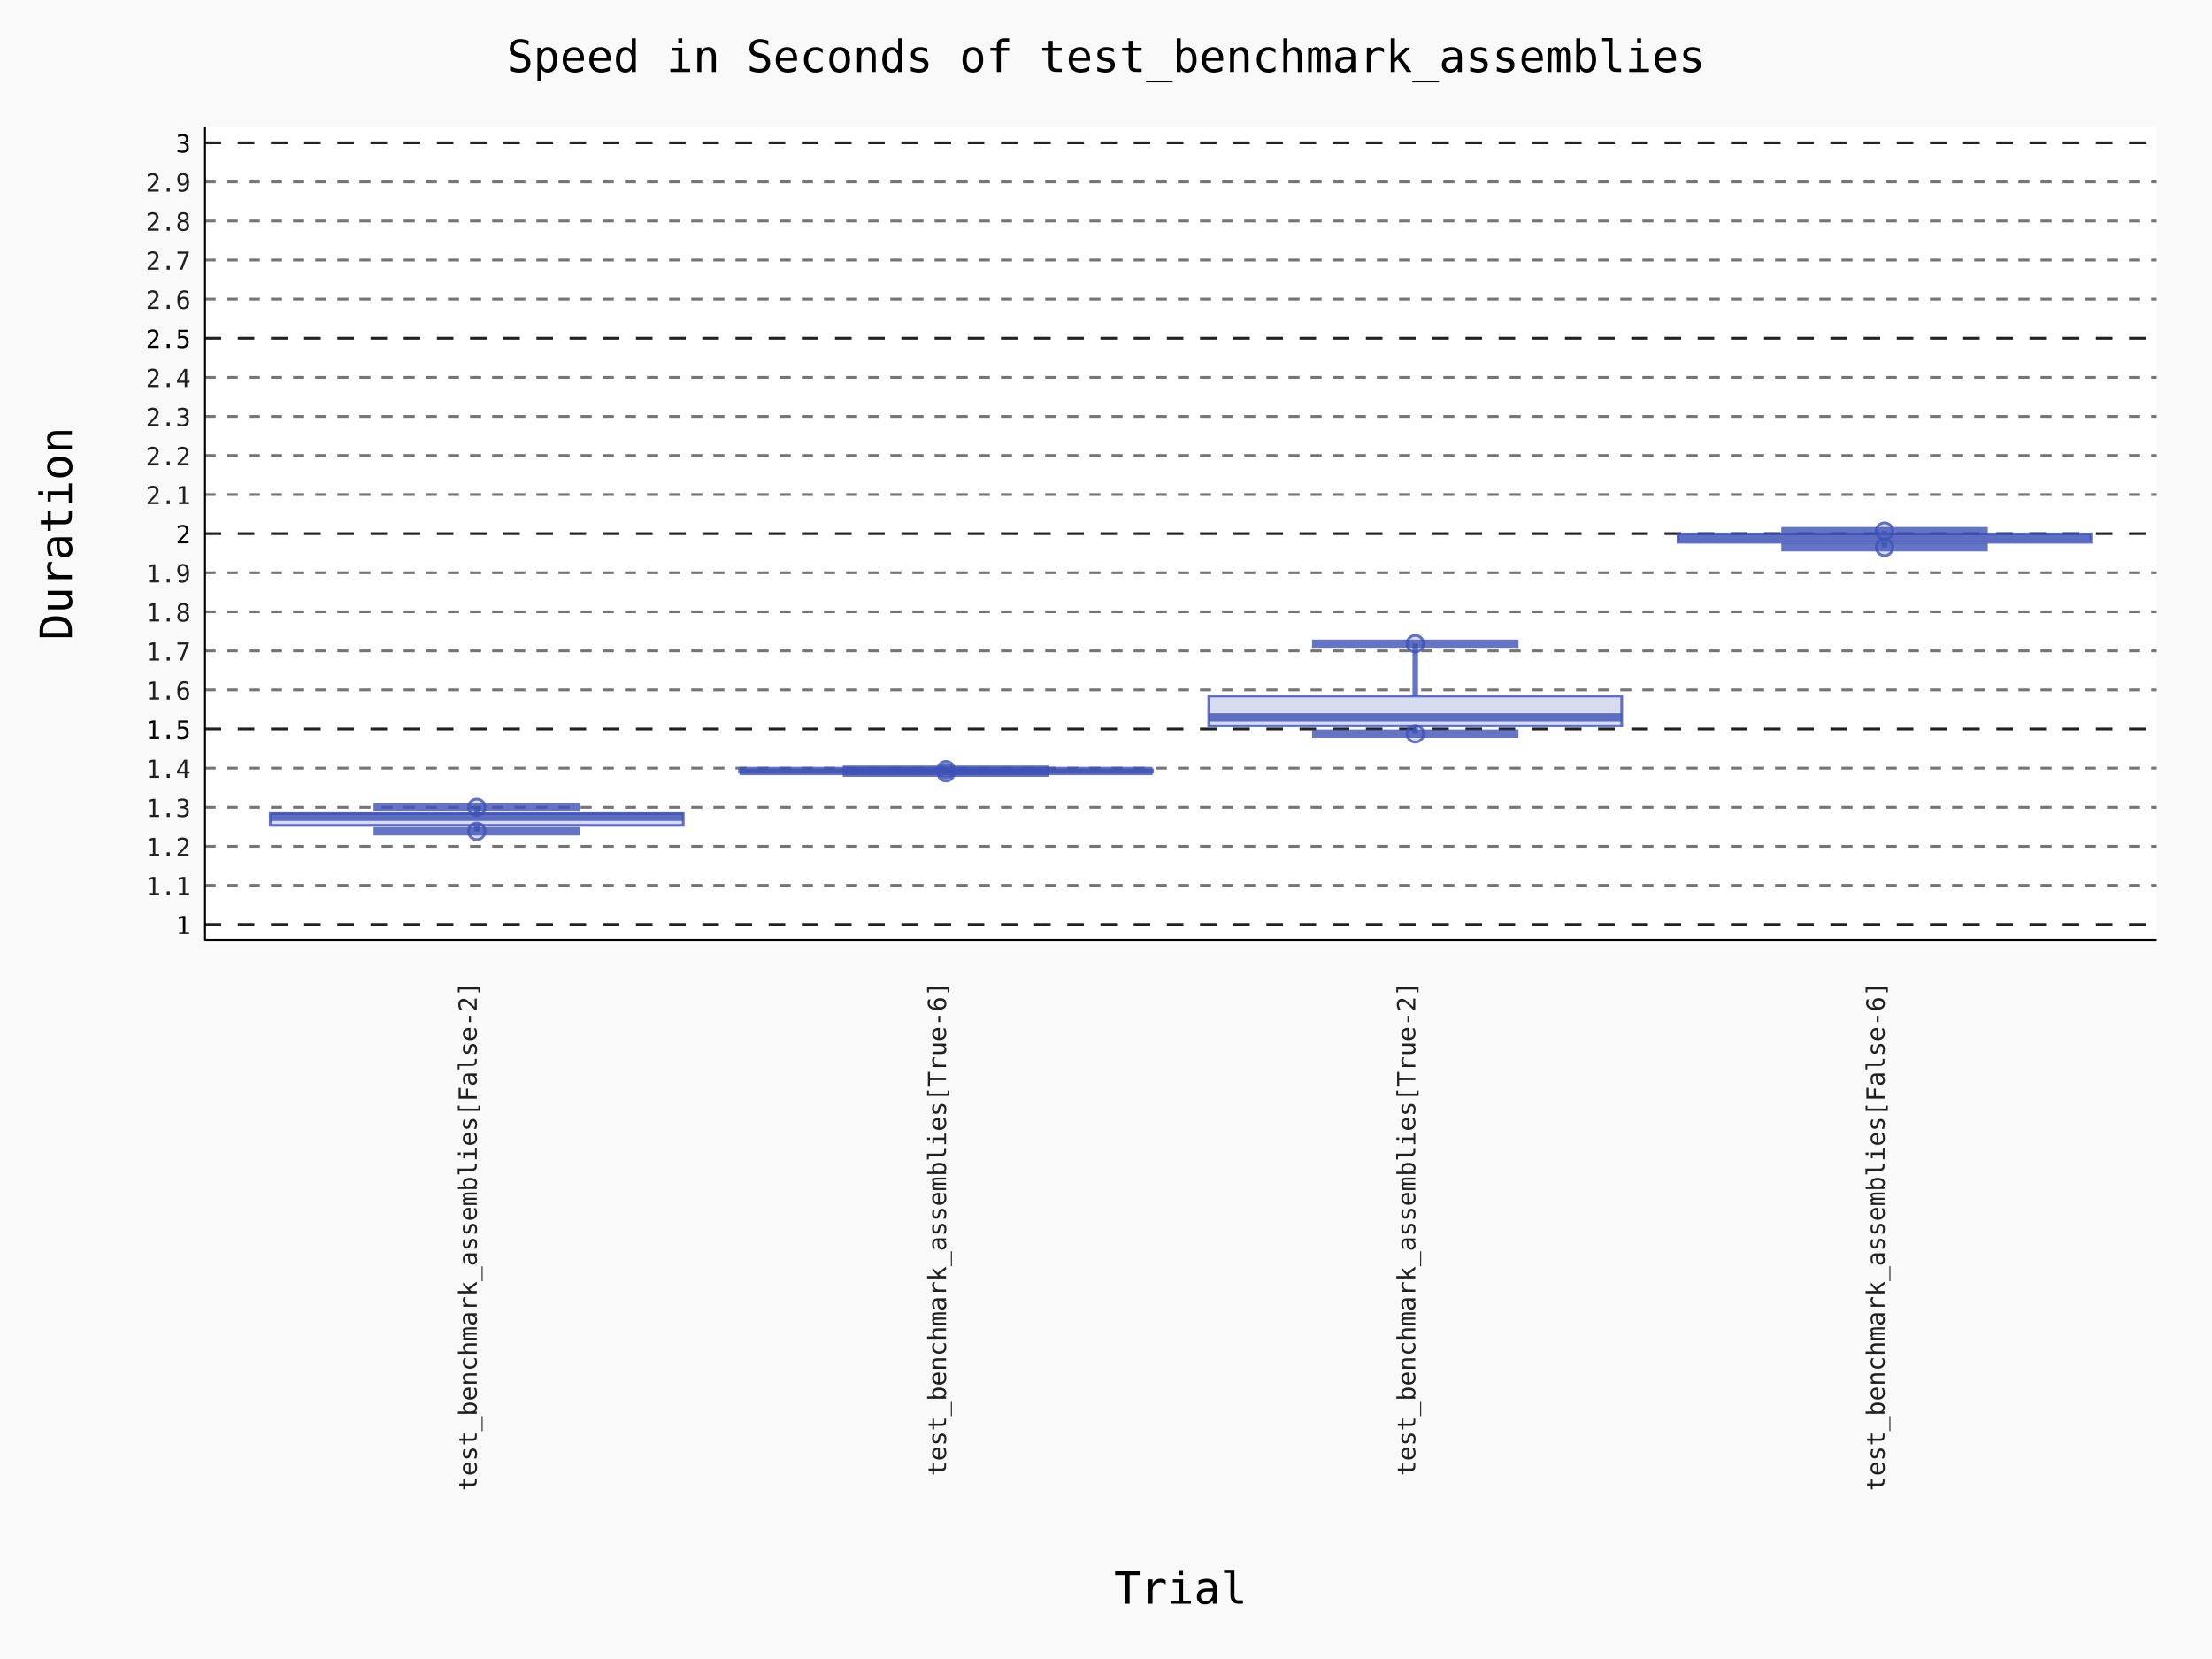
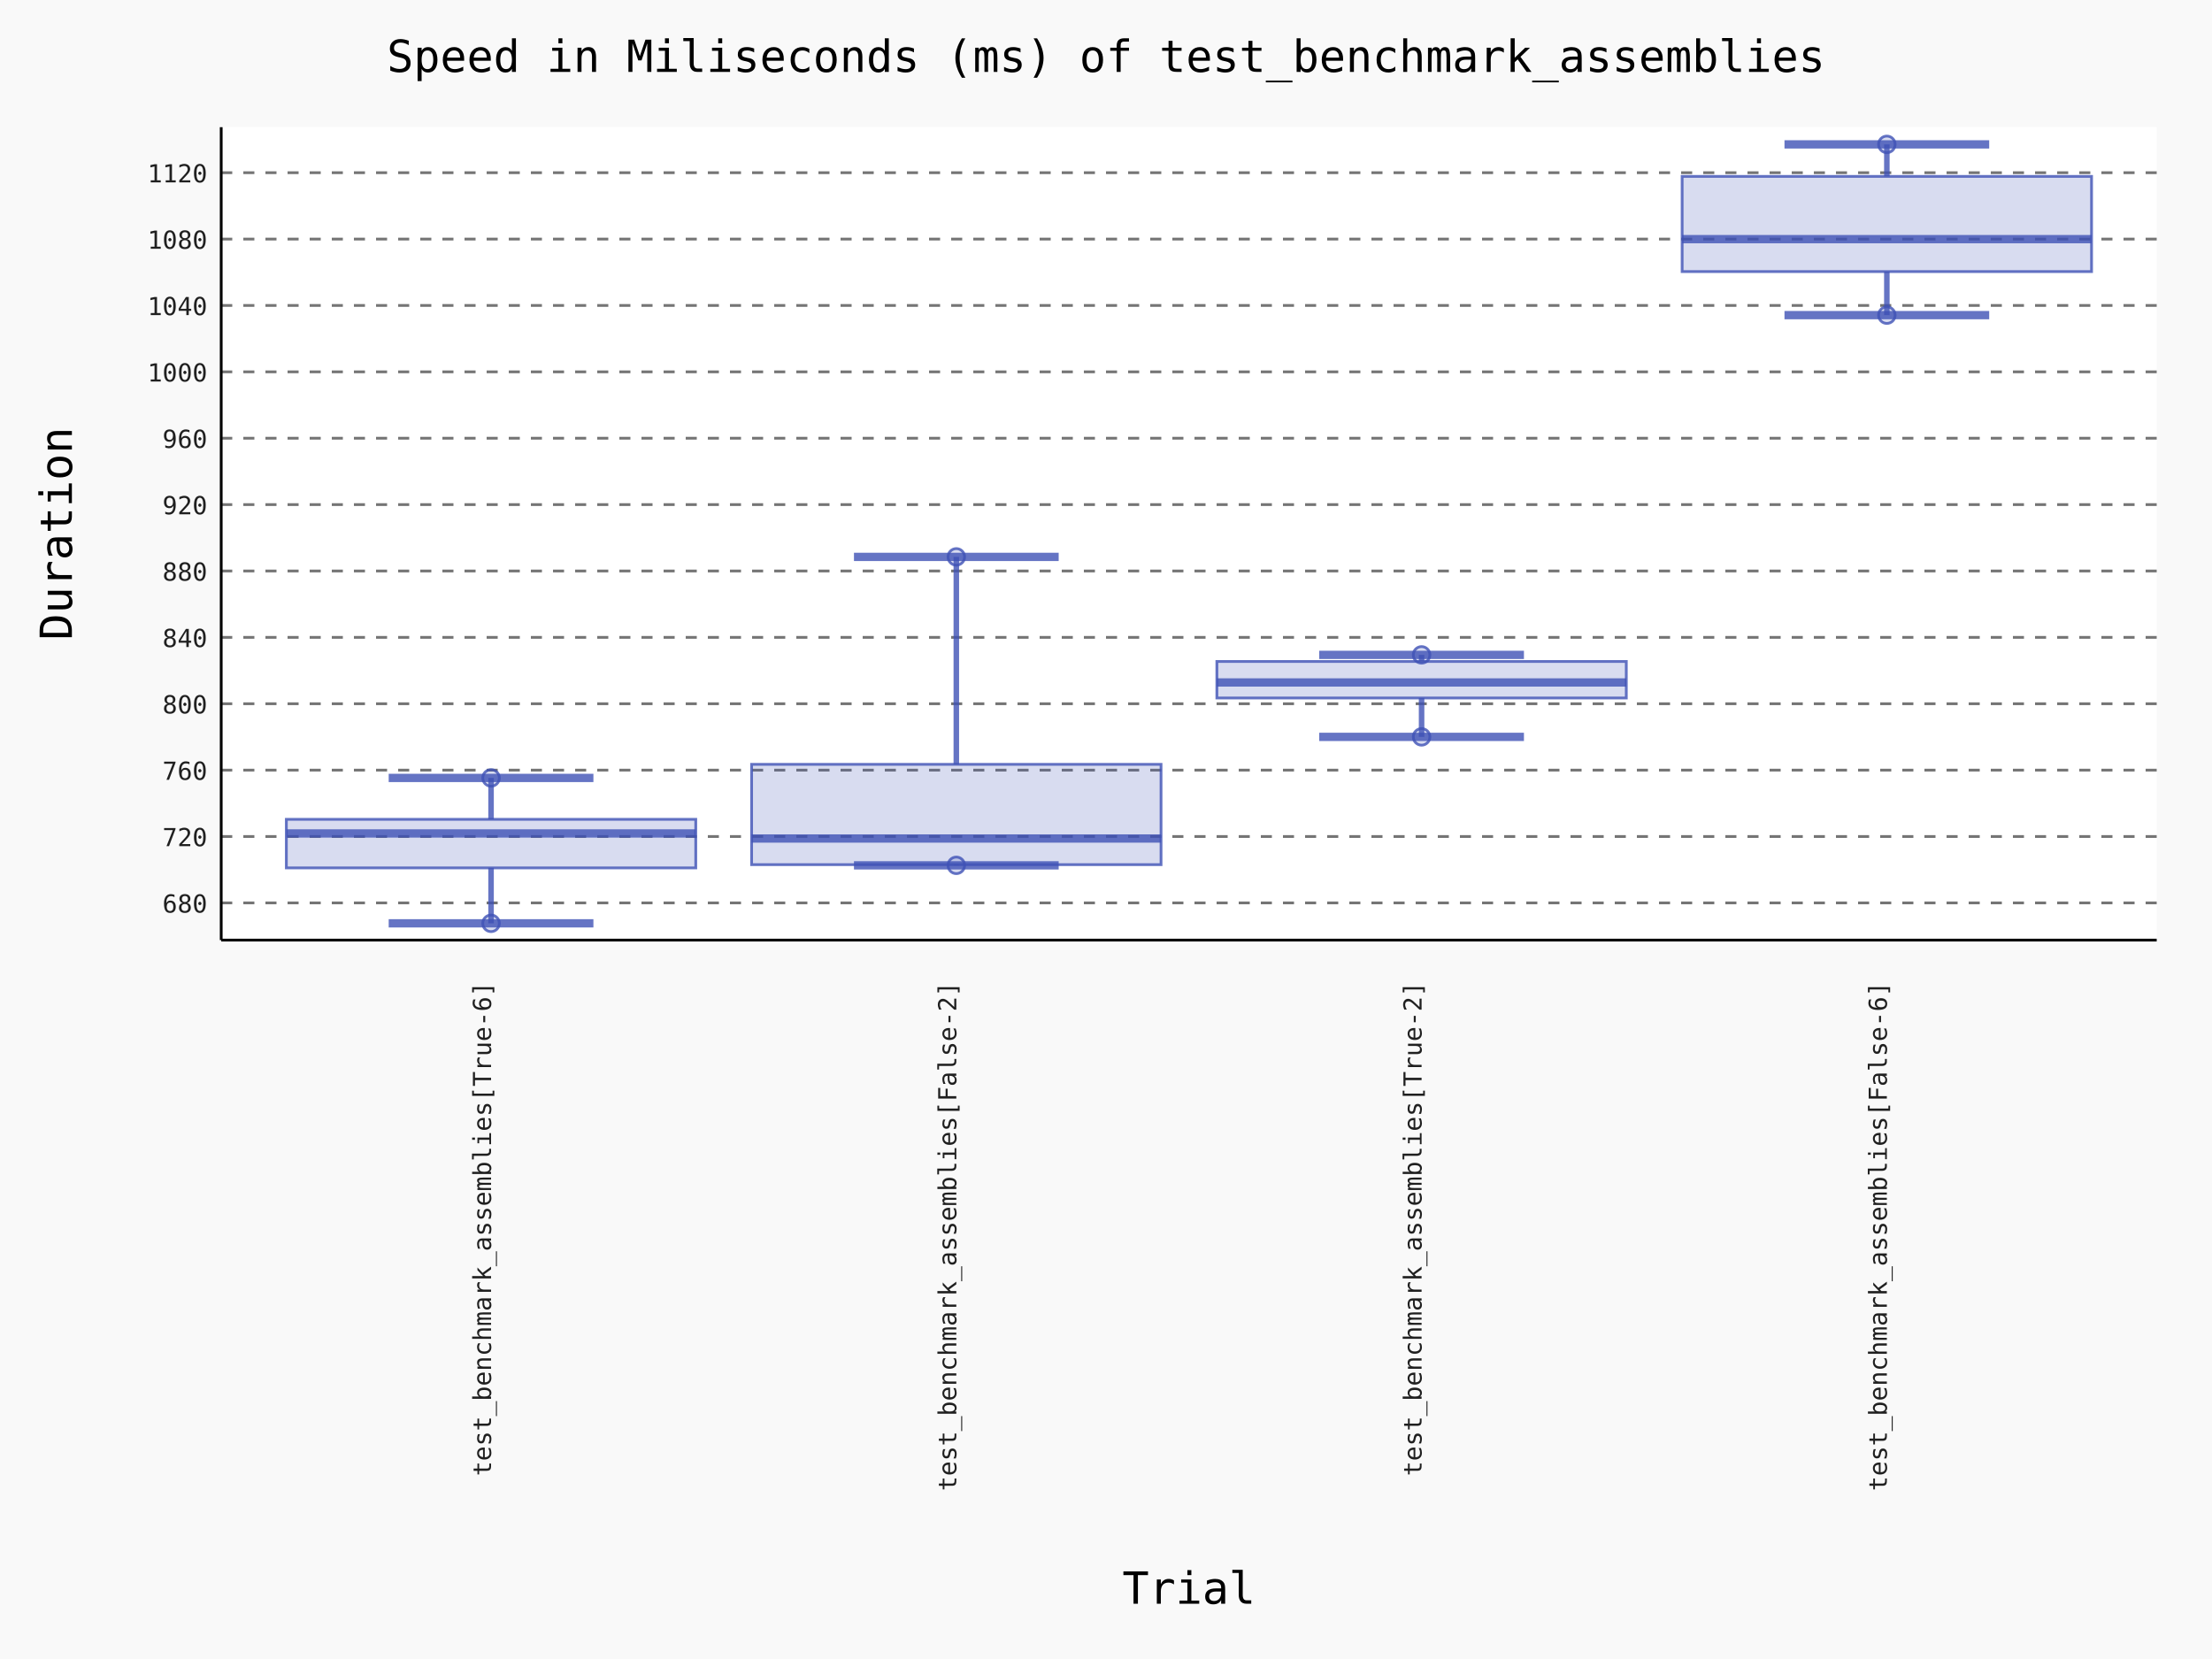
- <svg xmlns="http://www.w3.org/2000/svg" class="pygal-chart" id="chart-bbb07dc9-6ee7-4b06-992c-392ff43caa0b" viewBox="0 0 800 600">
+ <svg xmlns="http://www.w3.org/2000/svg" class="pygal-chart" id="chart-13bcf48b-a53b-4a65-a14a-fa0ee7e3a64e" viewBox="0 0 800 600">
  <defs>
-     <style type="text/css">#chart-bbb07dc9-6ee7-4b06-992c-392ff43caa0b{-webkit-user-select:none;-webkit-font-smoothing:antialiased;font-family:Consolas,"Deja Vu Sans Mono","Bitstream Vera Sans Mono","Courier New",monospace}#chart-bbb07dc9-6ee7-4b06-992c-392ff43caa0b .title{font-family:Consolas,"Deja Vu Sans Mono","Bitstream Vera Sans Mono","Courier New",monospace;font-size:16px}#chart-bbb07dc9-6ee7-4b06-992c-392ff43caa0b .legends .legend text{font-family:Consolas,"Deja Vu Sans Mono","Bitstream Vera Sans Mono","Courier New",monospace;font-size:14px}#chart-bbb07dc9-6ee7-4b06-992c-392ff43caa0b .axis text{font-family:Consolas,"Deja Vu Sans Mono","Bitstream Vera Sans Mono","Courier New",monospace;font-size:10px}#chart-bbb07dc9-6ee7-4b06-992c-392ff43caa0b .axis text.major{font-family:Consolas,"Deja Vu Sans Mono","Bitstream Vera Sans Mono","Courier New",monospace;font-size:10px}#chart-bbb07dc9-6ee7-4b06-992c-392ff43caa0b .text-overlay text.value{font-family:Consolas,"Deja Vu Sans Mono","Bitstream Vera Sans Mono","Courier New",monospace;font-size:16px}#chart-bbb07dc9-6ee7-4b06-992c-392ff43caa0b .text-overlay text.label{font-family:Consolas,"Deja Vu Sans Mono","Bitstream Vera Sans Mono","Courier New",monospace;font-size:10px}#chart-bbb07dc9-6ee7-4b06-992c-392ff43caa0b .tooltip{font-family:Consolas,"Deja Vu Sans Mono","Bitstream Vera Sans Mono","Courier New",monospace;font-size:14px}#chart-bbb07dc9-6ee7-4b06-992c-392ff43caa0b text.no_data{font-family:Consolas,"Deja Vu Sans Mono","Bitstream Vera Sans Mono","Courier New",monospace;font-size:64px}
- #chart-bbb07dc9-6ee7-4b06-992c-392ff43caa0b{background-color:rgba(249,249,249,1)}#chart-bbb07dc9-6ee7-4b06-992c-392ff43caa0b path,#chart-bbb07dc9-6ee7-4b06-992c-392ff43caa0b line,#chart-bbb07dc9-6ee7-4b06-992c-392ff43caa0b rect,#chart-bbb07dc9-6ee7-4b06-992c-392ff43caa0b circle{-webkit-transition:150ms;-moz-transition:150ms;transition:150ms}#chart-bbb07dc9-6ee7-4b06-992c-392ff43caa0b .graph &gt; .background{fill:rgba(249,249,249,1)}#chart-bbb07dc9-6ee7-4b06-992c-392ff43caa0b .plot &gt; .background{fill:rgba(255,255,255,1)}#chart-bbb07dc9-6ee7-4b06-992c-392ff43caa0b .graph{fill:rgba(0,0,0,.87)}#chart-bbb07dc9-6ee7-4b06-992c-392ff43caa0b text.no_data{fill:rgba(0,0,0,1)}#chart-bbb07dc9-6ee7-4b06-992c-392ff43caa0b .title{fill:rgba(0,0,0,1)}#chart-bbb07dc9-6ee7-4b06-992c-392ff43caa0b .legends .legend text{fill:rgba(0,0,0,.87)}#chart-bbb07dc9-6ee7-4b06-992c-392ff43caa0b .legends .legend:hover text{fill:rgba(0,0,0,1)}#chart-bbb07dc9-6ee7-4b06-992c-392ff43caa0b .axis .line{stroke:rgba(0,0,0,1)}#chart-bbb07dc9-6ee7-4b06-992c-392ff43caa0b .axis .guide.line{stroke:rgba(0,0,0,.54)}#chart-bbb07dc9-6ee7-4b06-992c-392ff43caa0b .axis .major.line{stroke:rgba(0,0,0,.87)}#chart-bbb07dc9-6ee7-4b06-992c-392ff43caa0b .axis text.major{fill:rgba(0,0,0,1)}#chart-bbb07dc9-6ee7-4b06-992c-392ff43caa0b .axis.y .guides:hover .guide.line,#chart-bbb07dc9-6ee7-4b06-992c-392ff43caa0b .line-graph .axis.x .guides:hover .guide.line,#chart-bbb07dc9-6ee7-4b06-992c-392ff43caa0b .stackedline-graph .axis.x .guides:hover .guide.line,#chart-bbb07dc9-6ee7-4b06-992c-392ff43caa0b .xy-graph .axis.x .guides:hover .guide.line{stroke:rgba(0,0,0,1)}#chart-bbb07dc9-6ee7-4b06-992c-392ff43caa0b .axis .guides:hover text{fill:rgba(0,0,0,1)}#chart-bbb07dc9-6ee7-4b06-992c-392ff43caa0b .reactive{fill-opacity:.7;stroke-opacity:.8}#chart-bbb07dc9-6ee7-4b06-992c-392ff43caa0b .ci{stroke:rgba(0,0,0,.87)}#chart-bbb07dc9-6ee7-4b06-992c-392ff43caa0b .reactive.active,#chart-bbb07dc9-6ee7-4b06-992c-392ff43caa0b .active .reactive{fill-opacity:.8;stroke-opacity:.9;stroke-width:4}#chart-bbb07dc9-6ee7-4b06-992c-392ff43caa0b .ci .reactive.active{stroke-width:1.5}#chart-bbb07dc9-6ee7-4b06-992c-392ff43caa0b .series text{fill:rgba(0,0,0,1)}#chart-bbb07dc9-6ee7-4b06-992c-392ff43caa0b .tooltip rect{fill:rgba(255,255,255,1);stroke:rgba(0,0,0,1);-webkit-transition:opacity 150ms;-moz-transition:opacity 150ms;transition:opacity 150ms}#chart-bbb07dc9-6ee7-4b06-992c-392ff43caa0b .tooltip .label{fill:rgba(0,0,0,.87)}#chart-bbb07dc9-6ee7-4b06-992c-392ff43caa0b .tooltip .label{fill:rgba(0,0,0,.87)}#chart-bbb07dc9-6ee7-4b06-992c-392ff43caa0b .tooltip .legend{font-size:.8em;fill:rgba(0,0,0,.54)}#chart-bbb07dc9-6ee7-4b06-992c-392ff43caa0b .tooltip .x_label{font-size:.6em;fill:rgba(0,0,0,1)}#chart-bbb07dc9-6ee7-4b06-992c-392ff43caa0b .tooltip .xlink{font-size:.5em;text-decoration:underline}#chart-bbb07dc9-6ee7-4b06-992c-392ff43caa0b .tooltip .value{font-size:1.5em}#chart-bbb07dc9-6ee7-4b06-992c-392ff43caa0b .bound{font-size:.5em}#chart-bbb07dc9-6ee7-4b06-992c-392ff43caa0b .max-value{font-size:.75em;fill:rgba(0,0,0,.54)}#chart-bbb07dc9-6ee7-4b06-992c-392ff43caa0b .map-element{fill:rgba(255,255,255,1);stroke:rgba(0,0,0,.54) !important}#chart-bbb07dc9-6ee7-4b06-992c-392ff43caa0b .map-element .reactive{fill-opacity:inherit;stroke-opacity:inherit}#chart-bbb07dc9-6ee7-4b06-992c-392ff43caa0b .color-0,#chart-bbb07dc9-6ee7-4b06-992c-392ff43caa0b .color-0 a:visited{stroke:#3F51B5;fill:#3F51B5}#chart-bbb07dc9-6ee7-4b06-992c-392ff43caa0b .color-1,#chart-bbb07dc9-6ee7-4b06-992c-392ff43caa0b .color-1 a:visited{stroke:#3F51B5;fill:#3F51B5}#chart-bbb07dc9-6ee7-4b06-992c-392ff43caa0b .color-2,#chart-bbb07dc9-6ee7-4b06-992c-392ff43caa0b .color-2 a:visited{stroke:#3F51B5;fill:#3F51B5}#chart-bbb07dc9-6ee7-4b06-992c-392ff43caa0b .color-3,#chart-bbb07dc9-6ee7-4b06-992c-392ff43caa0b .color-3 a:visited{stroke:#3F51B5;fill:#3F51B5}#chart-bbb07dc9-6ee7-4b06-992c-392ff43caa0b .text-overlay .color-0 text{fill:black}#chart-bbb07dc9-6ee7-4b06-992c-392ff43caa0b .text-overlay .color-1 text{fill:black}#chart-bbb07dc9-6ee7-4b06-992c-392ff43caa0b .text-overlay .color-2 text{fill:black}#chart-bbb07dc9-6ee7-4b06-992c-392ff43caa0b .text-overlay .color-3 text{fill:black}
- #chart-bbb07dc9-6ee7-4b06-992c-392ff43caa0b text.no_data{text-anchor:middle}#chart-bbb07dc9-6ee7-4b06-992c-392ff43caa0b .guide.line{fill:none}#chart-bbb07dc9-6ee7-4b06-992c-392ff43caa0b .centered{text-anchor:middle}#chart-bbb07dc9-6ee7-4b06-992c-392ff43caa0b .title{text-anchor:middle}#chart-bbb07dc9-6ee7-4b06-992c-392ff43caa0b .legends .legend text{fill-opacity:1}#chart-bbb07dc9-6ee7-4b06-992c-392ff43caa0b .axis.x text{text-anchor:middle}#chart-bbb07dc9-6ee7-4b06-992c-392ff43caa0b .axis.x:not(.web) text[transform]{text-anchor:start}#chart-bbb07dc9-6ee7-4b06-992c-392ff43caa0b .axis.x:not(.web) text[transform].backwards{text-anchor:end}#chart-bbb07dc9-6ee7-4b06-992c-392ff43caa0b .axis.y text{text-anchor:end}#chart-bbb07dc9-6ee7-4b06-992c-392ff43caa0b .axis.y text[transform].backwards{text-anchor:start}#chart-bbb07dc9-6ee7-4b06-992c-392ff43caa0b .axis.y2 text{text-anchor:start}#chart-bbb07dc9-6ee7-4b06-992c-392ff43caa0b .axis.y2 text[transform].backwards{text-anchor:end}#chart-bbb07dc9-6ee7-4b06-992c-392ff43caa0b .axis .guide.line{stroke-dasharray:4,4}#chart-bbb07dc9-6ee7-4b06-992c-392ff43caa0b .axis .major.guide.line{stroke-dasharray:6,6}#chart-bbb07dc9-6ee7-4b06-992c-392ff43caa0b .horizontal .axis.y .guide.line,#chart-bbb07dc9-6ee7-4b06-992c-392ff43caa0b .horizontal .axis.y2 .guide.line,#chart-bbb07dc9-6ee7-4b06-992c-392ff43caa0b .vertical .axis.x .guide.line{opacity:0}#chart-bbb07dc9-6ee7-4b06-992c-392ff43caa0b .horizontal .axis.always_show .guide.line,#chart-bbb07dc9-6ee7-4b06-992c-392ff43caa0b .vertical .axis.always_show .guide.line{opacity:1 !important}#chart-bbb07dc9-6ee7-4b06-992c-392ff43caa0b .axis.y .guides:hover .guide.line,#chart-bbb07dc9-6ee7-4b06-992c-392ff43caa0b .axis.y2 .guides:hover .guide.line,#chart-bbb07dc9-6ee7-4b06-992c-392ff43caa0b .axis.x .guides:hover .guide.line{opacity:1}#chart-bbb07dc9-6ee7-4b06-992c-392ff43caa0b .axis .guides:hover text{opacity:1}#chart-bbb07dc9-6ee7-4b06-992c-392ff43caa0b .nofill{fill:none}#chart-bbb07dc9-6ee7-4b06-992c-392ff43caa0b .subtle-fill{fill-opacity:.2}#chart-bbb07dc9-6ee7-4b06-992c-392ff43caa0b .dot{stroke-width:1px;fill-opacity:1}#chart-bbb07dc9-6ee7-4b06-992c-392ff43caa0b .dot.active{stroke-width:5px}#chart-bbb07dc9-6ee7-4b06-992c-392ff43caa0b .dot.negative{fill:transparent}#chart-bbb07dc9-6ee7-4b06-992c-392ff43caa0b text,#chart-bbb07dc9-6ee7-4b06-992c-392ff43caa0b tspan{stroke:none !important}#chart-bbb07dc9-6ee7-4b06-992c-392ff43caa0b .series text.active{opacity:1}#chart-bbb07dc9-6ee7-4b06-992c-392ff43caa0b .tooltip rect{fill-opacity:.95;stroke-width:.5}#chart-bbb07dc9-6ee7-4b06-992c-392ff43caa0b .tooltip text{fill-opacity:1}#chart-bbb07dc9-6ee7-4b06-992c-392ff43caa0b .showable{visibility:hidden}#chart-bbb07dc9-6ee7-4b06-992c-392ff43caa0b .showable.shown{visibility:visible}#chart-bbb07dc9-6ee7-4b06-992c-392ff43caa0b .gauge-background{fill:rgba(229,229,229,1);stroke:none}#chart-bbb07dc9-6ee7-4b06-992c-392ff43caa0b .bg-lines{stroke:rgba(249,249,249,1);stroke-width:2px}
+     <style type="text/css">#chart-13bcf48b-a53b-4a65-a14a-fa0ee7e3a64e{-webkit-user-select:none;-webkit-font-smoothing:antialiased;font-family:Consolas,"Deja Vu Sans Mono","Bitstream Vera Sans Mono","Courier New",monospace}#chart-13bcf48b-a53b-4a65-a14a-fa0ee7e3a64e .title{font-family:Consolas,"Deja Vu Sans Mono","Bitstream Vera Sans Mono","Courier New",monospace;font-size:16px}#chart-13bcf48b-a53b-4a65-a14a-fa0ee7e3a64e .legends .legend text{font-family:Consolas,"Deja Vu Sans Mono","Bitstream Vera Sans Mono","Courier New",monospace;font-size:14px}#chart-13bcf48b-a53b-4a65-a14a-fa0ee7e3a64e .axis text{font-family:Consolas,"Deja Vu Sans Mono","Bitstream Vera Sans Mono","Courier New",monospace;font-size:10px}#chart-13bcf48b-a53b-4a65-a14a-fa0ee7e3a64e .axis text.major{font-family:Consolas,"Deja Vu Sans Mono","Bitstream Vera Sans Mono","Courier New",monospace;font-size:10px}#chart-13bcf48b-a53b-4a65-a14a-fa0ee7e3a64e .text-overlay text.value{font-family:Consolas,"Deja Vu Sans Mono","Bitstream Vera Sans Mono","Courier New",monospace;font-size:16px}#chart-13bcf48b-a53b-4a65-a14a-fa0ee7e3a64e .text-overlay text.label{font-family:Consolas,"Deja Vu Sans Mono","Bitstream Vera Sans Mono","Courier New",monospace;font-size:10px}#chart-13bcf48b-a53b-4a65-a14a-fa0ee7e3a64e .tooltip{font-family:Consolas,"Deja Vu Sans Mono","Bitstream Vera Sans Mono","Courier New",monospace;font-size:14px}#chart-13bcf48b-a53b-4a65-a14a-fa0ee7e3a64e text.no_data{font-family:Consolas,"Deja Vu Sans Mono","Bitstream Vera Sans Mono","Courier New",monospace;font-size:64px}
+ #chart-13bcf48b-a53b-4a65-a14a-fa0ee7e3a64e{background-color:rgba(249,249,249,1)}#chart-13bcf48b-a53b-4a65-a14a-fa0ee7e3a64e path,#chart-13bcf48b-a53b-4a65-a14a-fa0ee7e3a64e line,#chart-13bcf48b-a53b-4a65-a14a-fa0ee7e3a64e rect,#chart-13bcf48b-a53b-4a65-a14a-fa0ee7e3a64e circle{-webkit-transition:150ms;-moz-transition:150ms;transition:150ms}#chart-13bcf48b-a53b-4a65-a14a-fa0ee7e3a64e .graph &gt; .background{fill:rgba(249,249,249,1)}#chart-13bcf48b-a53b-4a65-a14a-fa0ee7e3a64e .plot &gt; .background{fill:rgba(255,255,255,1)}#chart-13bcf48b-a53b-4a65-a14a-fa0ee7e3a64e .graph{fill:rgba(0,0,0,.87)}#chart-13bcf48b-a53b-4a65-a14a-fa0ee7e3a64e text.no_data{fill:rgba(0,0,0,1)}#chart-13bcf48b-a53b-4a65-a14a-fa0ee7e3a64e .title{fill:rgba(0,0,0,1)}#chart-13bcf48b-a53b-4a65-a14a-fa0ee7e3a64e .legends .legend text{fill:rgba(0,0,0,.87)}#chart-13bcf48b-a53b-4a65-a14a-fa0ee7e3a64e .legends .legend:hover text{fill:rgba(0,0,0,1)}#chart-13bcf48b-a53b-4a65-a14a-fa0ee7e3a64e .axis .line{stroke:rgba(0,0,0,1)}#chart-13bcf48b-a53b-4a65-a14a-fa0ee7e3a64e .axis .guide.line{stroke:rgba(0,0,0,.54)}#chart-13bcf48b-a53b-4a65-a14a-fa0ee7e3a64e .axis .major.line{stroke:rgba(0,0,0,.87)}#chart-13bcf48b-a53b-4a65-a14a-fa0ee7e3a64e .axis text.major{fill:rgba(0,0,0,1)}#chart-13bcf48b-a53b-4a65-a14a-fa0ee7e3a64e .axis.y .guides:hover .guide.line,#chart-13bcf48b-a53b-4a65-a14a-fa0ee7e3a64e .line-graph .axis.x .guides:hover .guide.line,#chart-13bcf48b-a53b-4a65-a14a-fa0ee7e3a64e .stackedline-graph .axis.x .guides:hover .guide.line,#chart-13bcf48b-a53b-4a65-a14a-fa0ee7e3a64e .xy-graph .axis.x .guides:hover .guide.line{stroke:rgba(0,0,0,1)}#chart-13bcf48b-a53b-4a65-a14a-fa0ee7e3a64e .axis .guides:hover text{fill:rgba(0,0,0,1)}#chart-13bcf48b-a53b-4a65-a14a-fa0ee7e3a64e .reactive{fill-opacity:.7;stroke-opacity:.8}#chart-13bcf48b-a53b-4a65-a14a-fa0ee7e3a64e .ci{stroke:rgba(0,0,0,.87)}#chart-13bcf48b-a53b-4a65-a14a-fa0ee7e3a64e .reactive.active,#chart-13bcf48b-a53b-4a65-a14a-fa0ee7e3a64e .active .reactive{fill-opacity:.8;stroke-opacity:.9;stroke-width:4}#chart-13bcf48b-a53b-4a65-a14a-fa0ee7e3a64e .ci .reactive.active{stroke-width:1.5}#chart-13bcf48b-a53b-4a65-a14a-fa0ee7e3a64e .series text{fill:rgba(0,0,0,1)}#chart-13bcf48b-a53b-4a65-a14a-fa0ee7e3a64e .tooltip rect{fill:rgba(255,255,255,1);stroke:rgba(0,0,0,1);-webkit-transition:opacity 150ms;-moz-transition:opacity 150ms;transition:opacity 150ms}#chart-13bcf48b-a53b-4a65-a14a-fa0ee7e3a64e .tooltip .label{fill:rgba(0,0,0,.87)}#chart-13bcf48b-a53b-4a65-a14a-fa0ee7e3a64e .tooltip .label{fill:rgba(0,0,0,.87)}#chart-13bcf48b-a53b-4a65-a14a-fa0ee7e3a64e .tooltip .legend{font-size:.8em;fill:rgba(0,0,0,.54)}#chart-13bcf48b-a53b-4a65-a14a-fa0ee7e3a64e .tooltip .x_label{font-size:.6em;fill:rgba(0,0,0,1)}#chart-13bcf48b-a53b-4a65-a14a-fa0ee7e3a64e .tooltip .xlink{font-size:.5em;text-decoration:underline}#chart-13bcf48b-a53b-4a65-a14a-fa0ee7e3a64e .tooltip .value{font-size:1.5em}#chart-13bcf48b-a53b-4a65-a14a-fa0ee7e3a64e .bound{font-size:.5em}#chart-13bcf48b-a53b-4a65-a14a-fa0ee7e3a64e .max-value{font-size:.75em;fill:rgba(0,0,0,.54)}#chart-13bcf48b-a53b-4a65-a14a-fa0ee7e3a64e .map-element{fill:rgba(255,255,255,1);stroke:rgba(0,0,0,.54) !important}#chart-13bcf48b-a53b-4a65-a14a-fa0ee7e3a64e .map-element .reactive{fill-opacity:inherit;stroke-opacity:inherit}#chart-13bcf48b-a53b-4a65-a14a-fa0ee7e3a64e .color-0,#chart-13bcf48b-a53b-4a65-a14a-fa0ee7e3a64e .color-0 a:visited{stroke:#3F51B5;fill:#3F51B5}#chart-13bcf48b-a53b-4a65-a14a-fa0ee7e3a64e .color-1,#chart-13bcf48b-a53b-4a65-a14a-fa0ee7e3a64e .color-1 a:visited{stroke:#3F51B5;fill:#3F51B5}#chart-13bcf48b-a53b-4a65-a14a-fa0ee7e3a64e .color-2,#chart-13bcf48b-a53b-4a65-a14a-fa0ee7e3a64e .color-2 a:visited{stroke:#3F51B5;fill:#3F51B5}#chart-13bcf48b-a53b-4a65-a14a-fa0ee7e3a64e .color-3,#chart-13bcf48b-a53b-4a65-a14a-fa0ee7e3a64e .color-3 a:visited{stroke:#3F51B5;fill:#3F51B5}#chart-13bcf48b-a53b-4a65-a14a-fa0ee7e3a64e .text-overlay .color-0 text{fill:black}#chart-13bcf48b-a53b-4a65-a14a-fa0ee7e3a64e .text-overlay .color-1 text{fill:black}#chart-13bcf48b-a53b-4a65-a14a-fa0ee7e3a64e .text-overlay .color-2 text{fill:black}#chart-13bcf48b-a53b-4a65-a14a-fa0ee7e3a64e .text-overlay .color-3 text{fill:black}
+ #chart-13bcf48b-a53b-4a65-a14a-fa0ee7e3a64e text.no_data{text-anchor:middle}#chart-13bcf48b-a53b-4a65-a14a-fa0ee7e3a64e .guide.line{fill:none}#chart-13bcf48b-a53b-4a65-a14a-fa0ee7e3a64e .centered{text-anchor:middle}#chart-13bcf48b-a53b-4a65-a14a-fa0ee7e3a64e .title{text-anchor:middle}#chart-13bcf48b-a53b-4a65-a14a-fa0ee7e3a64e .legends .legend text{fill-opacity:1}#chart-13bcf48b-a53b-4a65-a14a-fa0ee7e3a64e .axis.x text{text-anchor:middle}#chart-13bcf48b-a53b-4a65-a14a-fa0ee7e3a64e .axis.x:not(.web) text[transform]{text-anchor:start}#chart-13bcf48b-a53b-4a65-a14a-fa0ee7e3a64e .axis.x:not(.web) text[transform].backwards{text-anchor:end}#chart-13bcf48b-a53b-4a65-a14a-fa0ee7e3a64e .axis.y text{text-anchor:end}#chart-13bcf48b-a53b-4a65-a14a-fa0ee7e3a64e .axis.y text[transform].backwards{text-anchor:start}#chart-13bcf48b-a53b-4a65-a14a-fa0ee7e3a64e .axis.y2 text{text-anchor:start}#chart-13bcf48b-a53b-4a65-a14a-fa0ee7e3a64e .axis.y2 text[transform].backwards{text-anchor:end}#chart-13bcf48b-a53b-4a65-a14a-fa0ee7e3a64e .axis .guide.line{stroke-dasharray:4,4}#chart-13bcf48b-a53b-4a65-a14a-fa0ee7e3a64e .axis .major.guide.line{stroke-dasharray:6,6}#chart-13bcf48b-a53b-4a65-a14a-fa0ee7e3a64e .horizontal .axis.y .guide.line,#chart-13bcf48b-a53b-4a65-a14a-fa0ee7e3a64e .horizontal .axis.y2 .guide.line,#chart-13bcf48b-a53b-4a65-a14a-fa0ee7e3a64e .vertical .axis.x .guide.line{opacity:0}#chart-13bcf48b-a53b-4a65-a14a-fa0ee7e3a64e .horizontal .axis.always_show .guide.line,#chart-13bcf48b-a53b-4a65-a14a-fa0ee7e3a64e .vertical .axis.always_show .guide.line{opacity:1 !important}#chart-13bcf48b-a53b-4a65-a14a-fa0ee7e3a64e .axis.y .guides:hover .guide.line,#chart-13bcf48b-a53b-4a65-a14a-fa0ee7e3a64e .axis.y2 .guides:hover .guide.line,#chart-13bcf48b-a53b-4a65-a14a-fa0ee7e3a64e .axis.x .guides:hover .guide.line{opacity:1}#chart-13bcf48b-a53b-4a65-a14a-fa0ee7e3a64e .axis .guides:hover text{opacity:1}#chart-13bcf48b-a53b-4a65-a14a-fa0ee7e3a64e .nofill{fill:none}#chart-13bcf48b-a53b-4a65-a14a-fa0ee7e3a64e .subtle-fill{fill-opacity:.2}#chart-13bcf48b-a53b-4a65-a14a-fa0ee7e3a64e .dot{stroke-width:1px;fill-opacity:1}#chart-13bcf48b-a53b-4a65-a14a-fa0ee7e3a64e .dot.active{stroke-width:5px}#chart-13bcf48b-a53b-4a65-a14a-fa0ee7e3a64e .dot.negative{fill:transparent}#chart-13bcf48b-a53b-4a65-a14a-fa0ee7e3a64e text,#chart-13bcf48b-a53b-4a65-a14a-fa0ee7e3a64e tspan{stroke:none !important}#chart-13bcf48b-a53b-4a65-a14a-fa0ee7e3a64e .series text.active{opacity:1}#chart-13bcf48b-a53b-4a65-a14a-fa0ee7e3a64e .tooltip rect{fill-opacity:.95;stroke-width:.5}#chart-13bcf48b-a53b-4a65-a14a-fa0ee7e3a64e .tooltip text{fill-opacity:1}#chart-13bcf48b-a53b-4a65-a14a-fa0ee7e3a64e .showable{visibility:hidden}#chart-13bcf48b-a53b-4a65-a14a-fa0ee7e3a64e .showable.shown{visibility:visible}#chart-13bcf48b-a53b-4a65-a14a-fa0ee7e3a64e .gauge-background{fill:rgba(229,229,229,1);stroke:none}#chart-13bcf48b-a53b-4a65-a14a-fa0ee7e3a64e .bg-lines{stroke:rgba(249,249,249,1);stroke-width:2px}
.tooltip .value{font-size:1em !important}.axis text{font-size:9px !important}</style>
  </defs>
  <g class="graph custombox-graph vertical">
    <rect class="background" height="600" width="800" x="0" y="0" />
-     <g class="plot" transform="translate(74, 46)">
-       <rect class="background" height="294.0" width="706.0" x="0" y="0" />
+     <g class="plot" transform="translate(80, 46)">
+       <rect class="background" height="294.0" width="700.0" x="0" y="0" />
      <g class="axis y always_show">
-         <path class="line" d="M0 294 h706" />
+         <path class="line" d="M0 294 h700" />
        <g class="guides">
-           <path class="major guide line" d="M0 288.346 h706" />
-           <text class="major" x="-5" y="291.846">1</text>
+           <path class="guide line" d="M0 280.544 h700" />
+           <text class="" x="-5" y="284.044">680</text>
        </g>
        <g class="guides">
-           <path class="guide line" d="M0 274.212 h706" />
-           <text class="" x="-5" y="277.712">1.1</text>
+           <path class="guide line" d="M0 256.536 h700" />
+           <text class="" x="-5" y="260.036">720</text>
        </g>
        <g class="guides">
-           <path class="guide line" d="M0 260.077 h706" />
-           <text class="" x="-5" y="263.577">1.2</text>
+           <path class="guide line" d="M0 232.528 h700" />
+           <text class="" x="-5" y="236.028">760</text>
        </g>
        <g class="guides">
-           <path class="guide line" d="M0 245.942 h706" />
-           <text class="" x="-5" y="249.442">1.3</text>
+           <path class="guide line" d="M0 208.52 h700" />
+           <text class="" x="-5" y="212.02">800</text>
        </g>
        <g class="guides">
-           <path class="guide line" d="M0 231.808 h706" />
-           <text class="" x="-5" y="235.308">1.4</text>
+           <path class="guide line" d="M0 184.512 h700" />
+           <text class="" x="-5" y="188.012">840</text>
        </g>
        <g class="guides">
-           <path class="major guide line" d="M0 217.673 h706" />
-           <text class="major" x="-5" y="221.173">1.5</text>
+           <path class="guide line" d="M0 160.504 h700" />
+           <text class="" x="-5" y="164.004">880</text>
        </g>
        <g class="guides">
-           <path class="guide line" d="M0 203.538 h706" />
-           <text class="" x="-5" y="207.038">1.6</text>
+           <path class="guide line" d="M0 136.497 h700" />
+           <text class="" x="-5" y="139.997">920</text>
        </g>
        <g class="guides">
-           <path class="guide line" d="M0 189.404 h706" />
-           <text class="" x="-5" y="192.904">1.7</text>
+           <path class="guide line" d="M0 112.489 h700" />
+           <text class="" x="-5" y="115.989">960</text>
        </g>
        <g class="guides">
-           <path class="guide line" d="M0 175.269 h706" />
-           <text class="" x="-5" y="178.769">1.8</text>
+           <path class="guide line" d="M0 88.481 h700" />
+           <text class="" x="-5" y="91.981">1000</text>
        </g>
        <g class="guides">
-           <path class="guide line" d="M0 161.135 h706" />
-           <text class="" x="-5" y="164.635">1.9</text>
+           <path class="guide line" d="M0 64.473 h700" />
+           <text class="" x="-5" y="67.973">1040</text>
        </g>
        <g class="guides">
-           <path class="major guide line" d="M0 147 h706" />
-           <text class="major" x="-5" y="150.5">2</text>
+           <path class="guide line" d="M0 40.465 h700" />
+           <text class="" x="-5" y="43.965">1080</text>
        </g>
        <g class="guides">
-           <path class="guide line" d="M0 132.865 h706" />
-           <text class="" x="-5" y="136.365">2.1</text>
-         </g>
-         <g class="guides">
-           <path class="guide line" d="M0 118.731 h706" />
-           <text class="" x="-5" y="122.231">2.2</text>
-         </g>
-         <g class="guides">
-           <path class="guide line" d="M0 104.596 h706" />
-           <text class="" x="-5" y="108.096">2.3</text>
-         </g>
-         <g class="guides">
-           <path class="guide line" d="M0 90.462 h706" />
-           <text class="" x="-5" y="93.962">2.4</text>
-         </g>
-         <g class="guides">
-           <path class="major guide line" d="M0 76.327 h706" />
-           <text class="major" x="-5" y="79.827">2.5</text>
-         </g>
-         <g class="guides">
-           <path class="guide line" d="M0 62.192 h706" />
-           <text class="" x="-5" y="65.692">2.6</text>
-         </g>
-         <g class="guides">
-           <path class="guide line" d="M0 48.058 h706" />
-           <text class="" x="-5" y="51.558">2.7</text>
-         </g>
-         <g class="guides">
-           <path class="guide line" d="M0 33.923 h706" />
-           <text class="" x="-5" y="37.423">2.8</text>
-         </g>
-         <g class="guides">
-           <path class="guide line" d="M0 19.788 h706" />
-           <text class="" x="-5" y="23.288">2.9</text>
-         </g>
-         <g class="guides">
-           <path class="major guide line" d="M0 5.654 h706" />
-           <text class="major" x="-5" y="9.154">3</text>
+           <path class="guide line" d="M0 16.457 h700" />
+           <text class="" x="-5" y="19.957">1120</text>
        </g>
      </g>
      <g class="axis x">
        <path class="line" d="M0 0 v294" />
        <g class="guides">
-           <path class="guide line" d="M98.433 0 v294" />
-           <text class="backwards" transform="rotate(270 98.43269 309)" x="98.433" y="309.0">test_benchmark_assemblies[False-2]</text>
+           <path class="guide line" d="M97.596 0 v294" />
+           <text class="backwards" transform="rotate(270 97.59615 309)" x="97.596" y="309.0">test_benchmark_assemblies[True-6]</text>
        </g>
        <g class="guides">
-           <path class="guide line" d="M268.144 0 v294" />
-           <text class="backwards" transform="rotate(270 268.1442 309)" x="268.144" y="309.0">test_benchmark_assemblies[True-6]</text>
+           <path class="guide line" d="M265.865 0 v294" />
+           <text class="backwards" transform="rotate(270 265.8654 309)" x="265.865" y="309.0">test_benchmark_assemblies[False-2]</text>
        </g>
        <g class="guides">
-           <path class="guide line" d="M437.856 0 v294" />
-           <text class="backwards" transform="rotate(270 437.8558 309)" x="437.856" y="309.0">test_benchmark_assemblies[True-2]</text>
+           <path class="guide line" d="M434.135 0 v294" />
+           <text class="backwards" transform="rotate(270 434.1346 309)" x="434.135" y="309.0">test_benchmark_assemblies[True-2]</text>
        </g>
        <g class="guides">
-           <path class="guide line" d="M607.567 0 v294" />
-           <text class="backwards" transform="rotate(270 607.5673 309)" x="607.567" y="309.0">test_benchmark_assemblies[False-6]</text>
+           <path class="guide line" d="M602.404 0 v294" />
+           <text class="backwards" transform="rotate(270 602.4038 309)" x="602.404" y="309.0">test_benchmark_assemblies[False-6]</text>
        </g>
      </g>
      <g class="series serie-0 color-0">
        <g class="boxes">
          <g class="box">
-             <path class="reactive tooltip-trigger" d="M61.096 254.657 L135.769 254.657" stroke-width="3" />
-             <path class="reactive tooltip-trigger" d="M23.76 249.383 L173.106 249.383" stroke-width="3" />
-             <path class="reactive tooltip-trigger" d="M61.096 245.951 L135.769 245.951" stroke-width="3" />
-             <path class="reactive tooltip-trigger" d="M98.433 254.657 L98.433 252.487" stroke-width="2" />
-             <path class="reactive tooltip-trigger" d="M98.433 245.951 L98.433 248.215" stroke-width="2" />
-             <rect class="subtle-fill reactive tooltip-trigger" height="4.272" width="149.346" x="23.76" y="248.215" />
-             <circle class="subtle-fill reactive tooltip-trigger" cx="98.433" cy="254.657" r="3" />
-             <circle class="subtle-fill reactive tooltip-trigger" cx="98.433" cy="245.951" r="3" />
+             <path class="reactive tooltip-trigger" d="M60.577 287.933 L134.615 287.933" stroke-width="3" />
+             <path class="reactive tooltip-trigger" d="M23.558 255.429 L171.635 255.429" stroke-width="3" />
+             <path class="reactive tooltip-trigger" d="M60.577 235.349 L134.615 235.349" stroke-width="3" />
+             <path class="reactive tooltip-trigger" d="M97.596 287.933 L97.596 267.887" stroke-width="2" />
+             <path class="reactive tooltip-trigger" d="M97.596 235.349 L97.596 250.32" stroke-width="2" />
+             <rect class="subtle-fill reactive tooltip-trigger" height="17.566" width="148.077" x="23.558" y="250.32" />
+             <circle class="subtle-fill reactive tooltip-trigger" cx="97.596" cy="287.933" r="3" />
+             <circle class="subtle-fill reactive tooltip-trigger" cx="97.596" cy="235.349" r="3" />
          </g>
        </g>
      </g>
      <g class="series serie-1 color-1">
        <g class="boxes">
          <g class="box">
-             <path class="reactive tooltip-trigger" d="M230.808 233.455 L305.481 233.455" stroke-width="3" />
-             <path class="reactive tooltip-trigger" d="M193.471 232.836 L342.817 232.836" stroke-width="3" />
-             <path class="reactive tooltip-trigger" d="M230.808 232.358 L305.481 232.358" stroke-width="3" />
-             <path class="reactive tooltip-trigger" d="M268.144 233.455 L268.144 233.247" stroke-width="2" />
-             <path class="reactive tooltip-trigger" d="M268.144 232.358 L268.144 232.456" stroke-width="2" />
-             <rect class="subtle-fill reactive tooltip-trigger" height="0.791" width="149.346" x="193.471" y="232.456" />
-             <circle class="subtle-fill reactive tooltip-trigger" cx="268.144" cy="233.455" r="3" />
-             <circle class="subtle-fill reactive tooltip-trigger" cx="268.144" cy="232.358" r="3" />
+             <path class="reactive tooltip-trigger" d="M228.846 266.961 L302.885 266.961" stroke-width="3" />
+             <path class="reactive tooltip-trigger" d="M191.827 257.259 L339.904 257.259" stroke-width="3" />
+             <path class="reactive tooltip-trigger" d="M228.846 155.407 L302.885 155.407" stroke-width="3" />
+             <path class="reactive tooltip-trigger" d="M265.865 266.961 L265.865 266.71" stroke-width="2" />
+             <path class="reactive tooltip-trigger" d="M265.865 155.407 L265.865 230.433" stroke-width="2" />
+             <rect class="subtle-fill reactive tooltip-trigger" height="36.277" width="148.077" x="191.827" y="230.433" />
+             <circle class="subtle-fill reactive tooltip-trigger" cx="265.865" cy="266.961" r="3" />
+             <circle class="subtle-fill reactive tooltip-trigger" cx="265.865" cy="155.407" r="3" />
          </g>
        </g>
      </g>
      <g class="series serie-2 color-2">
        <g class="boxes">
          <g class="box">
-             <path class="reactive tooltip-trigger" d="M400.519 219.376 L475.192 219.376" stroke-width="3" />
-             <path class="reactive tooltip-trigger" d="M363.183 213.464 L512.529 213.464" stroke-width="3" />
-             <path class="reactive tooltip-trigger" d="M400.519 186.799 L475.192 186.799" stroke-width="3" />
-             <path class="reactive tooltip-trigger" d="M437.856 219.376 L437.856 216.52" stroke-width="2" />
-             <path class="reactive tooltip-trigger" d="M437.856 186.799 L437.856 205.755" stroke-width="2" />
-             <rect class="subtle-fill reactive tooltip-trigger" height="10.765" width="149.346" x="363.183" y="205.755" />
-             <circle class="subtle-fill reactive tooltip-trigger" cx="437.856" cy="219.376" r="3" />
-             <circle class="subtle-fill reactive tooltip-trigger" cx="437.856" cy="186.799" r="3" />
+             <path class="reactive tooltip-trigger" d="M397.115 220.503 L471.154 220.503" stroke-width="3" />
+             <path class="reactive tooltip-trigger" d="M360.096 200.817 L508.173 200.817" stroke-width="3" />
+             <path class="reactive tooltip-trigger" d="M397.115 190.847 L471.154 190.847" stroke-width="3" />
+             <path class="reactive tooltip-trigger" d="M434.135 220.503 L434.135 206.439" stroke-width="2" />
+             <path class="reactive tooltip-trigger" d="M434.135 190.847 L434.135 193.228" stroke-width="2" />
+             <rect class="subtle-fill reactive tooltip-trigger" height="13.212" width="148.077" x="360.096" y="193.228" />
+             <circle class="subtle-fill reactive tooltip-trigger" cx="434.135" cy="220.503" r="3" />
+             <circle class="subtle-fill reactive tooltip-trigger" cx="434.135" cy="190.847" r="3" />
          </g>
        </g>
      </g>
      <g class="series serie-3 color-3">
        <g class="boxes">
          <g class="box">
-             <path class="reactive tooltip-trigger" d="M570.231 151.949 L644.904 151.949" stroke-width="3" />
-             <path class="reactive tooltip-trigger" d="M532.894 148.434 L682.24 148.434" stroke-width="3" />
-             <path class="reactive tooltip-trigger" d="M570.231 146.101 L644.904 146.101" stroke-width="3" />
-             <path class="reactive tooltip-trigger" d="M607.567 151.949 L607.567 150.118" stroke-width="2" />
-             <path class="reactive tooltip-trigger" d="M607.567 146.101 L607.567 147.101" stroke-width="2" />
-             <rect class="subtle-fill reactive tooltip-trigger" height="3.018" width="149.346" x="532.894" y="147.101" />
-             <circle class="subtle-fill reactive tooltip-trigger" cx="607.567" cy="151.949" r="3" />
-             <circle class="subtle-fill reactive tooltip-trigger" cx="607.567" cy="146.101" r="3" />
+             <path class="reactive tooltip-trigger" d="M565.385 67.973 L639.423 67.973" stroke-width="3" />
+             <path class="reactive tooltip-trigger" d="M528.365 40.486 L676.442 40.486" stroke-width="3" />
+             <path class="reactive tooltip-trigger" d="M565.385 6.217 L639.423 6.217" stroke-width="3" />
+             <path class="reactive tooltip-trigger" d="M602.404 67.973 L602.404 52.222" stroke-width="2" />
+             <path class="reactive tooltip-trigger" d="M602.404 6.217 L602.404 17.795" stroke-width="2" />
+             <rect class="subtle-fill reactive tooltip-trigger" height="34.427" width="148.077" x="528.365" y="17.795" />
+             <circle class="subtle-fill reactive tooltip-trigger" cx="602.404" cy="67.973" r="3" />
+             <circle class="subtle-fill reactive tooltip-trigger" cx="602.404" cy="6.217" r="3" />
          </g>
        </g>
      </g>
    </g>
    <g class="titles">
-       <text class="title plot_title" x="400.0" y="26">Speed in Seconds of test_benchmark_assemblies</text>
-       <text class="title" x="427.0" y="580.0">Trial</text>
+       <text class="title plot_title" x="400.0" y="26">Speed in Miliseconds (ms) of test_benchmark_assemblies</text>
+       <text class="title" x="430.0" y="580.0">Trial</text>
      <text class="title" transform="rotate(-90 0 193)" x="0" y="219.0">Duration</text>
    </g>
-     <g class="plot overlay" transform="translate(74, 46)">
+     <g class="plot overlay" transform="translate(80, 46)">
      <g class="series serie-0 color-0" />
      <g class="series serie-1 color-1" />
      <g class="series serie-2 color-2" />
      <g class="series serie-3 color-3" />
    </g>
-     <g class="plot text-overlay" transform="translate(74, 46)">
+     <g class="plot text-overlay" transform="translate(80, 46)">
      <g class="series serie-0 color-0" />
      <g class="series serie-1 color-1" />
      <g class="series serie-2 color-2" />
      <g class="series serie-3 color-3" />
    </g>
-     <g class="plot tooltip-overlay" transform="translate(74, 46)">
+     <g class="plot tooltip-overlay" transform="translate(80, 46)">
      <g class="tooltip" style="opacity: 0" transform="translate(0 0)">
        <rect class="tooltip-box" height="0" rx="0" ry="0" width="0" />
        <g class="text" />
      </g>
    </g>
  </g>
</svg>
